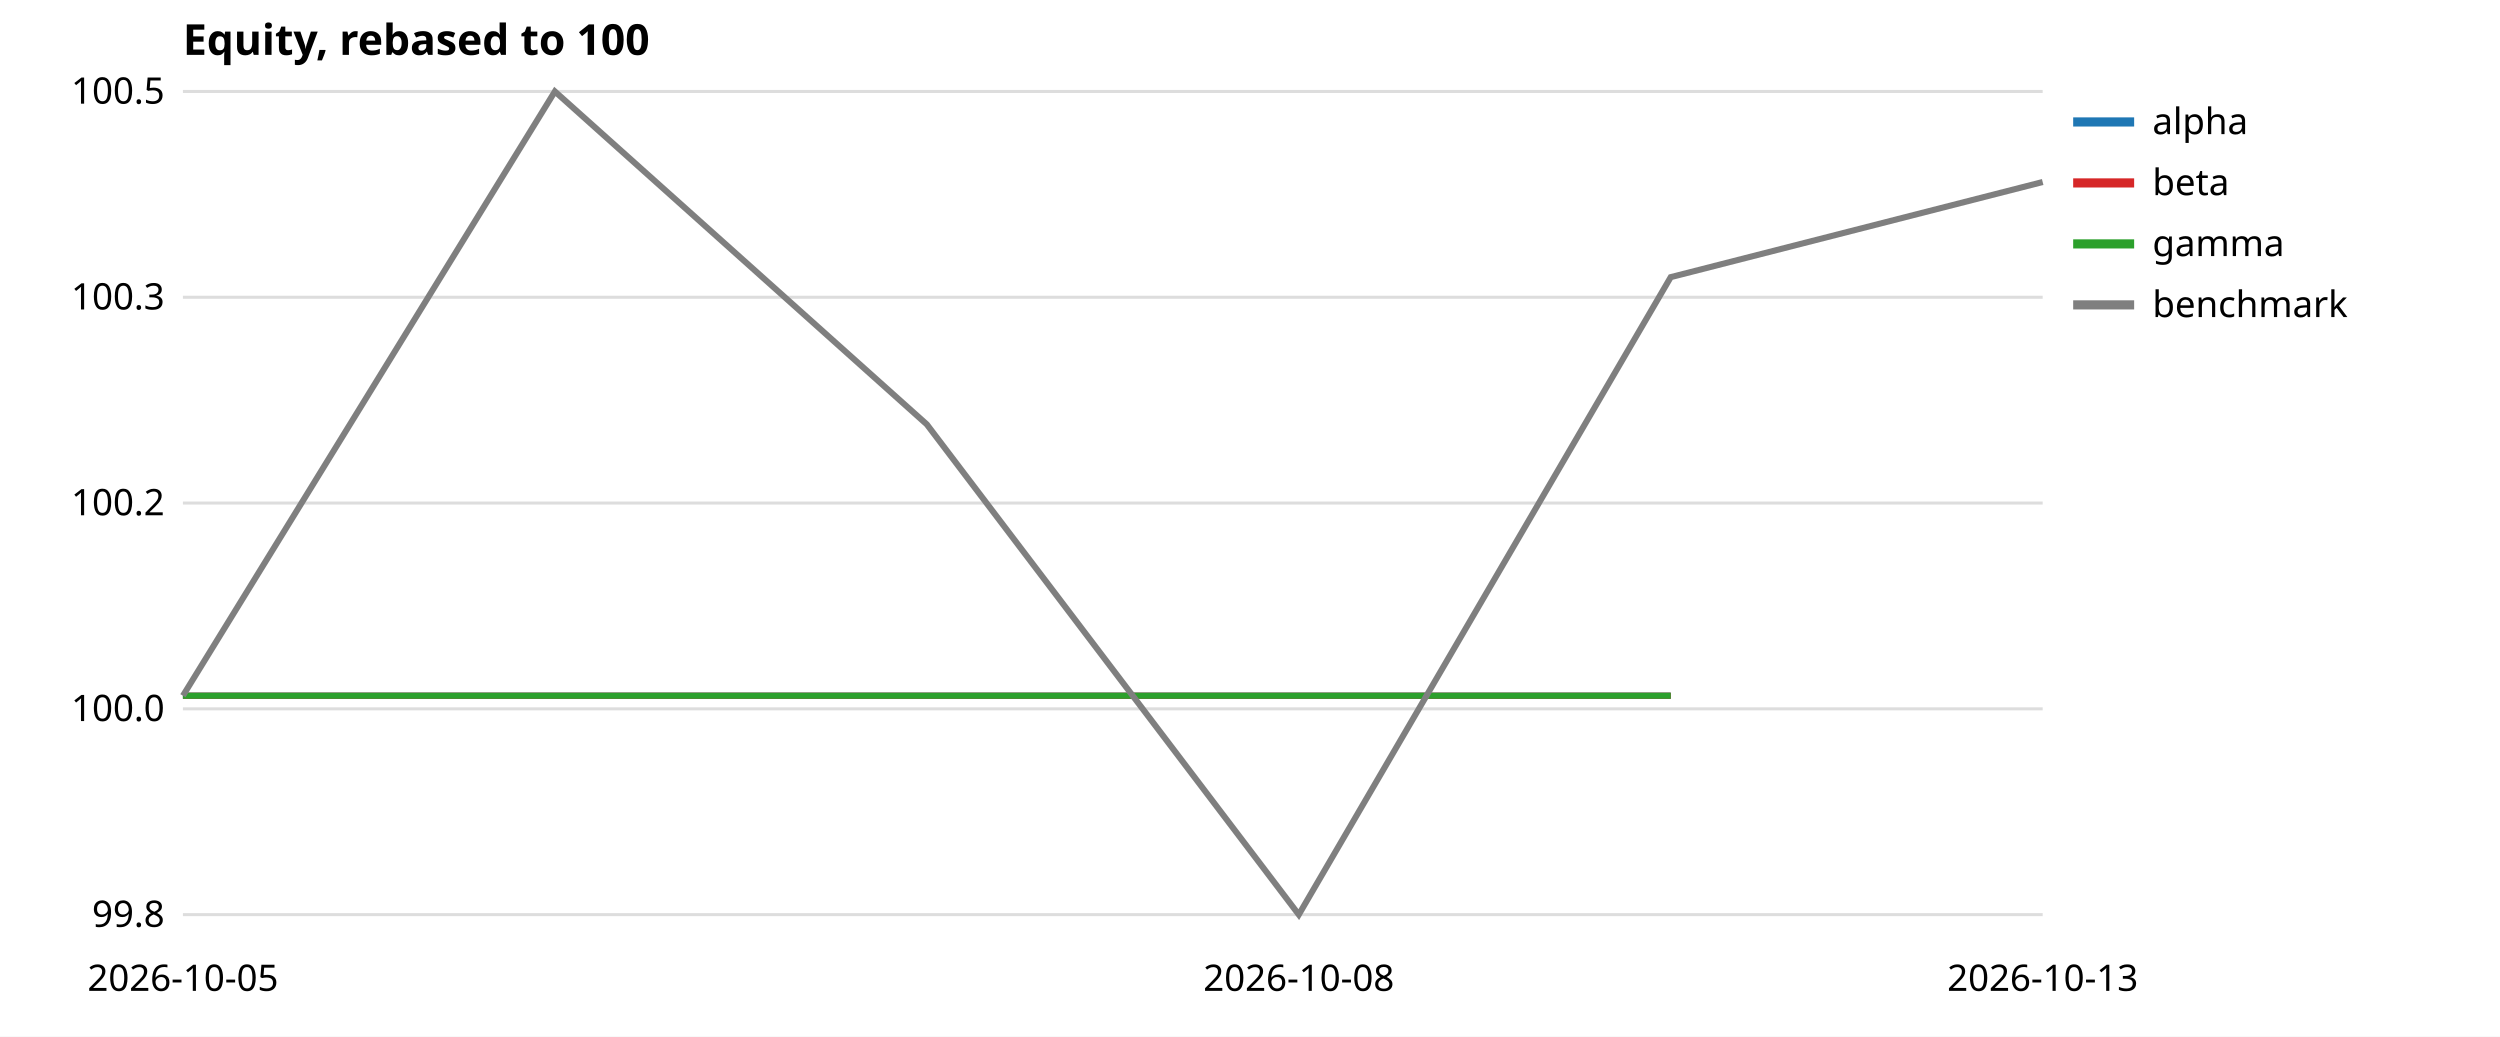
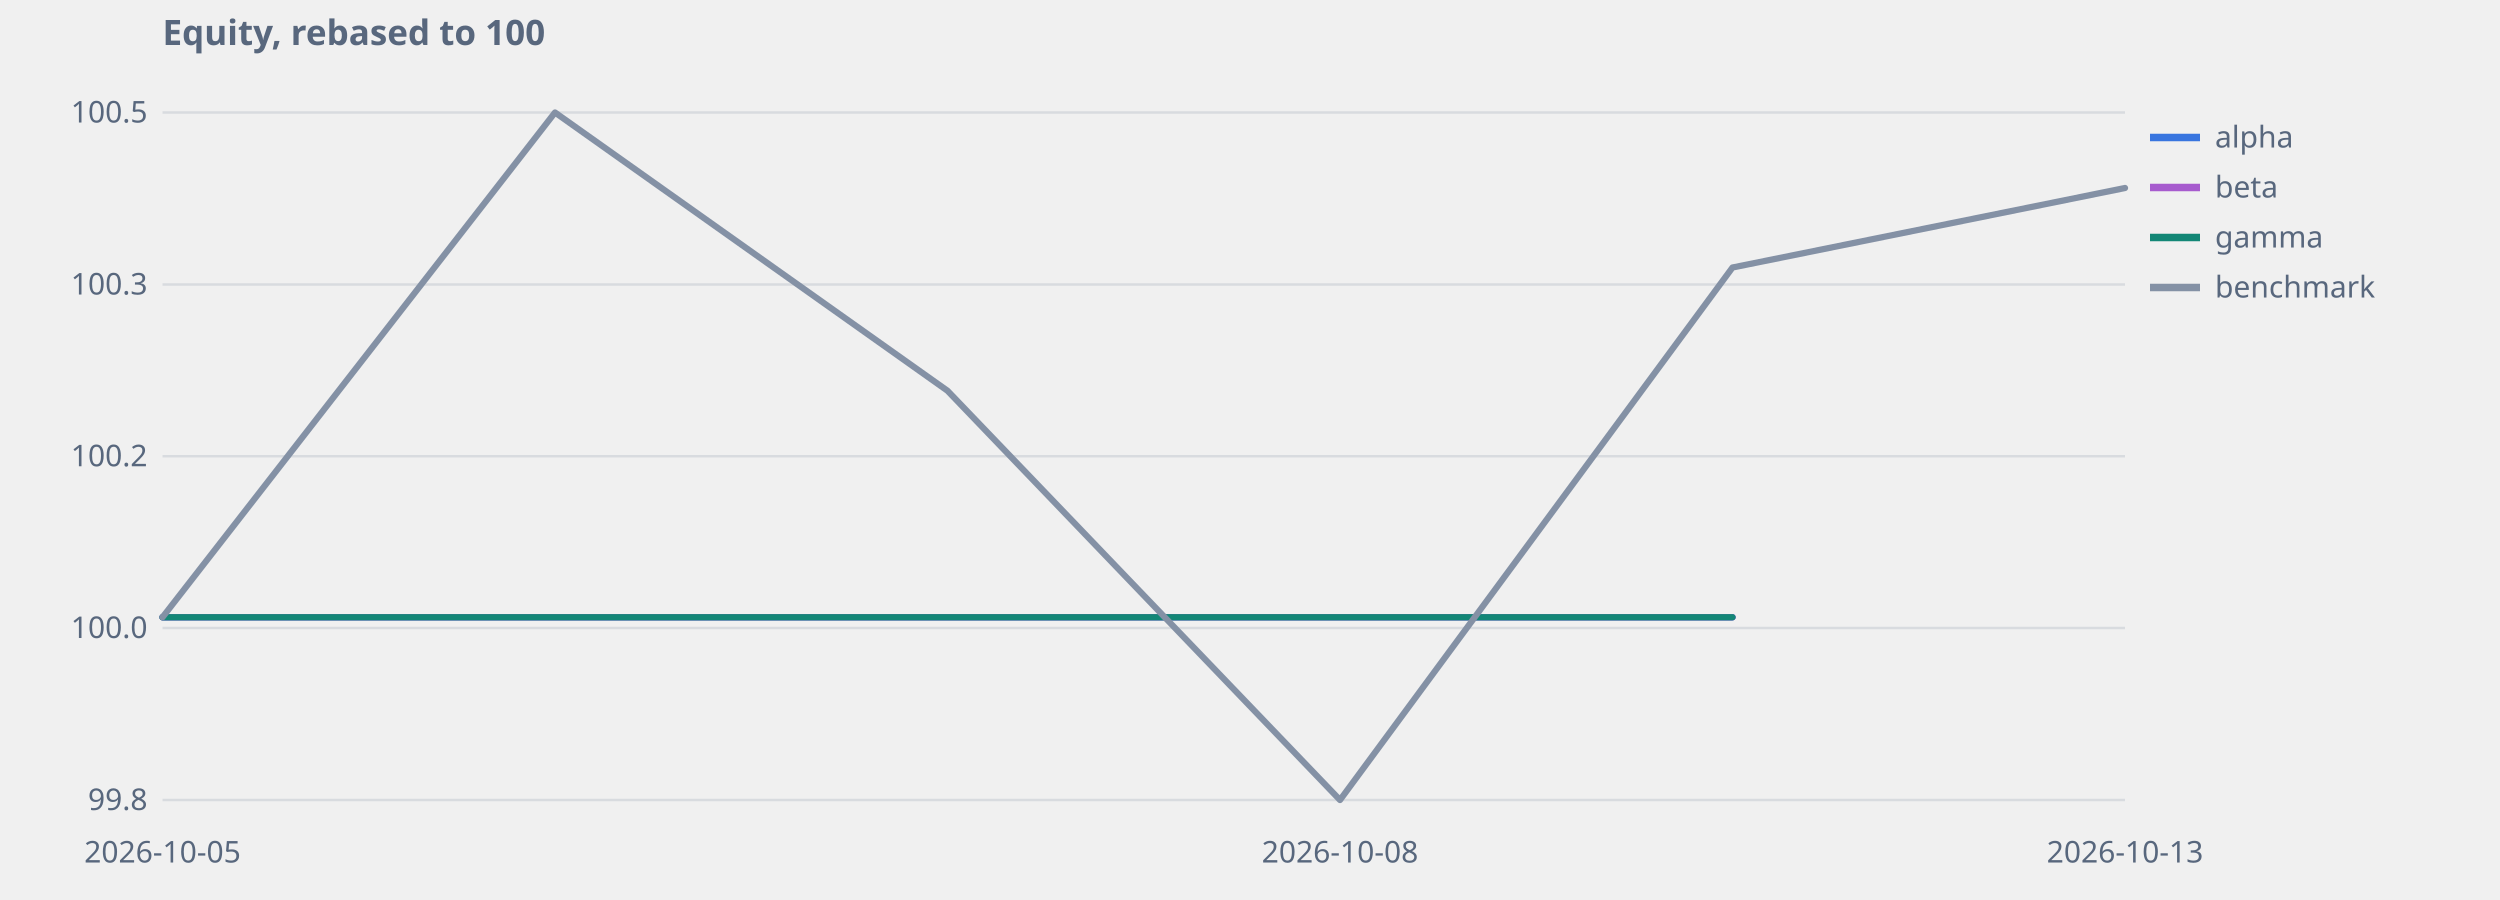
- <svg xmlns="http://www.w3.org/2000/svg" width="820" height="340" font-family="sans-serif" font-size="12">
-   <rect width="100%" height="100%" fill="white" />
-   <text x="60" y="18" font-size="14" font-weight="bold">Equity, rebased to 100</text>
-   <line x1="60" x2="670" y1="300.0" y2="300.0" stroke="#ddd" />
-   <text x="54" y="304.0" text-anchor="end">99.8</text>
-   <line x1="60" x2="670" y1="232.5" y2="232.5" stroke="#ddd" />
-   <text x="54" y="236.5" text-anchor="end">100.0</text>
-   <line x1="60" x2="670" y1="165.0" y2="165.0" stroke="#ddd" />
-   <text x="54" y="169.0" text-anchor="end">100.2</text>
-   <line x1="60" x2="670" y1="97.5" y2="97.5" stroke="#ddd" />
-   <text x="54" y="101.5" text-anchor="end">100.3</text>
-   <line x1="60" x2="670" y1="30.0" y2="30.0" stroke="#ddd" />
-   <text x="54" y="34.0" text-anchor="end">100.5</text>
-   <text x="60.0" y="325" text-anchor="middle">2026-10-05</text>
-   <text x="426.0" y="325" text-anchor="middle">2026-10-08</text>
-   <text x="670.0" y="325" text-anchor="middle">2026-10-13</text>
-   <polyline fill="none" stroke="#1f77b4" stroke-width="2" points="60.0,228.2 182.0,228.2 304.0,228.2 426.0,228.2 548.0,228.2" />
-   <line x1="680" x2="700" y1="40" y2="40" stroke="#1f77b4" stroke-width="3" />
-   <text x="706" y="44">alpha</text>
-   <polyline fill="none" stroke="#d62728" stroke-width="2" points="60.0,228.2 182.0,228.2 304.0,228.2 426.0,228.2 548.0,228.2" />
-   <line x1="680" x2="700" y1="60" y2="60" stroke="#d62728" stroke-width="3" />
-   <text x="706" y="64">beta</text>
-   <polyline fill="none" stroke="#2ca02c" stroke-width="2" points="60.0,228.2 182.0,228.2 304.0,228.2 426.0,228.2 548.0,228.2" />
-   <line x1="680" x2="700" y1="80" y2="80" stroke="#2ca02c" stroke-width="3" />
-   <text x="706" y="84">gamma</text>
-   <polyline fill="none" stroke="#7f7f7f" stroke-width="2" points="60.0,228.2 182.0,30.0 304.0,139.2 426.0,300.0 548.0,90.9 670.0,59.7" />
-   <line x1="680" x2="700" y1="100" y2="100" stroke="#7f7f7f" stroke-width="3" />
-   <text x="706" y="104">benchmark</text>
+ <svg xmlns="http://www.w3.org/2000/svg" width="1000" height="360" viewBox="0 0 1000 360" role="img" font-family="system-ui,sans-serif" font-size="12">
+   <style>svg{color:#58677d;background:#fff}text{fill:currentColor}@media(prefers-color-scheme:dark){svg{color:#a0afc4;background:#121c2d}}</style>
+   <text x="65" y="18" font-size="14" font-weight="bold">Equity, rebased to 100</text>
+   <line x1="65" x2="850" y1="320.0" y2="320.0" stroke="#8491a5" stroke-opacity=".22" />
+   <text x="59" y="324.0" text-anchor="end">99.8</text>
+   <line x1="65" x2="850" y1="251.2" y2="251.2" stroke="#8491a5" stroke-opacity=".22" />
+   <text x="59" y="255.2" text-anchor="end">100.0</text>
+   <line x1="65" x2="850" y1="182.5" y2="182.5" stroke="#8491a5" stroke-opacity=".22" />
+   <text x="59" y="186.5" text-anchor="end">100.2</text>
+   <line x1="65" x2="850" y1="113.8" y2="113.8" stroke="#8491a5" stroke-opacity=".22" />
+   <text x="59" y="117.8" text-anchor="end">100.3</text>
+   <line x1="65" x2="850" y1="45.0" y2="45.0" stroke="#8491a5" stroke-opacity=".22" />
+   <text x="59" y="49.0" text-anchor="end">100.5</text>
+   <text x="65.0" y="345" text-anchor="middle">2026-10-05</text>
+   <text x="536.0" y="345" text-anchor="middle">2026-10-08</text>
+   <text x="850.0" y="345" text-anchor="middle">2026-10-13</text>
+   <polyline fill="none" stroke="#3875df" stroke-width="2.5" stroke-linejoin="round" stroke-linecap="round" points="65.0,246.9 222.0,246.9 379.0,246.9 536.0,246.9 693.0,246.9" />
+   <line x1="860" x2="880" y1="55" y2="55" stroke="#3875df" stroke-width="3" />
+   <text x="886" y="59">alpha</text>
+   <polyline fill="none" stroke="#a75bce" stroke-width="2.5" stroke-linejoin="round" stroke-linecap="round" points="65.0,246.9 222.0,246.9 379.0,246.9 536.0,246.9 693.0,246.9" />
+   <line x1="860" x2="880" y1="75" y2="75" stroke="#a75bce" stroke-width="3" />
+   <text x="886" y="79">beta</text>
+   <polyline fill="none" stroke="#138776" stroke-width="2.5" stroke-linejoin="round" stroke-linecap="round" points="65.0,246.9 222.0,246.9 379.0,246.9 536.0,246.9 693.0,246.9" />
+   <line x1="860" x2="880" y1="95" y2="95" stroke="#138776" stroke-width="3" />
+   <text x="886" y="99">gamma</text>
+   <polyline fill="none" stroke="#8491a5" stroke-width="2.5" stroke-linejoin="round" stroke-linecap="round" points="65.0,246.9 222.0,45.0 379.0,156.3 536.0,320.0 693.0,107.0 850.0,75.2" />
+   <line x1="860" x2="880" y1="115" y2="115" stroke="#8491a5" stroke-width="3" />
+   <text x="886" y="119">benchmark</text>
</svg>
